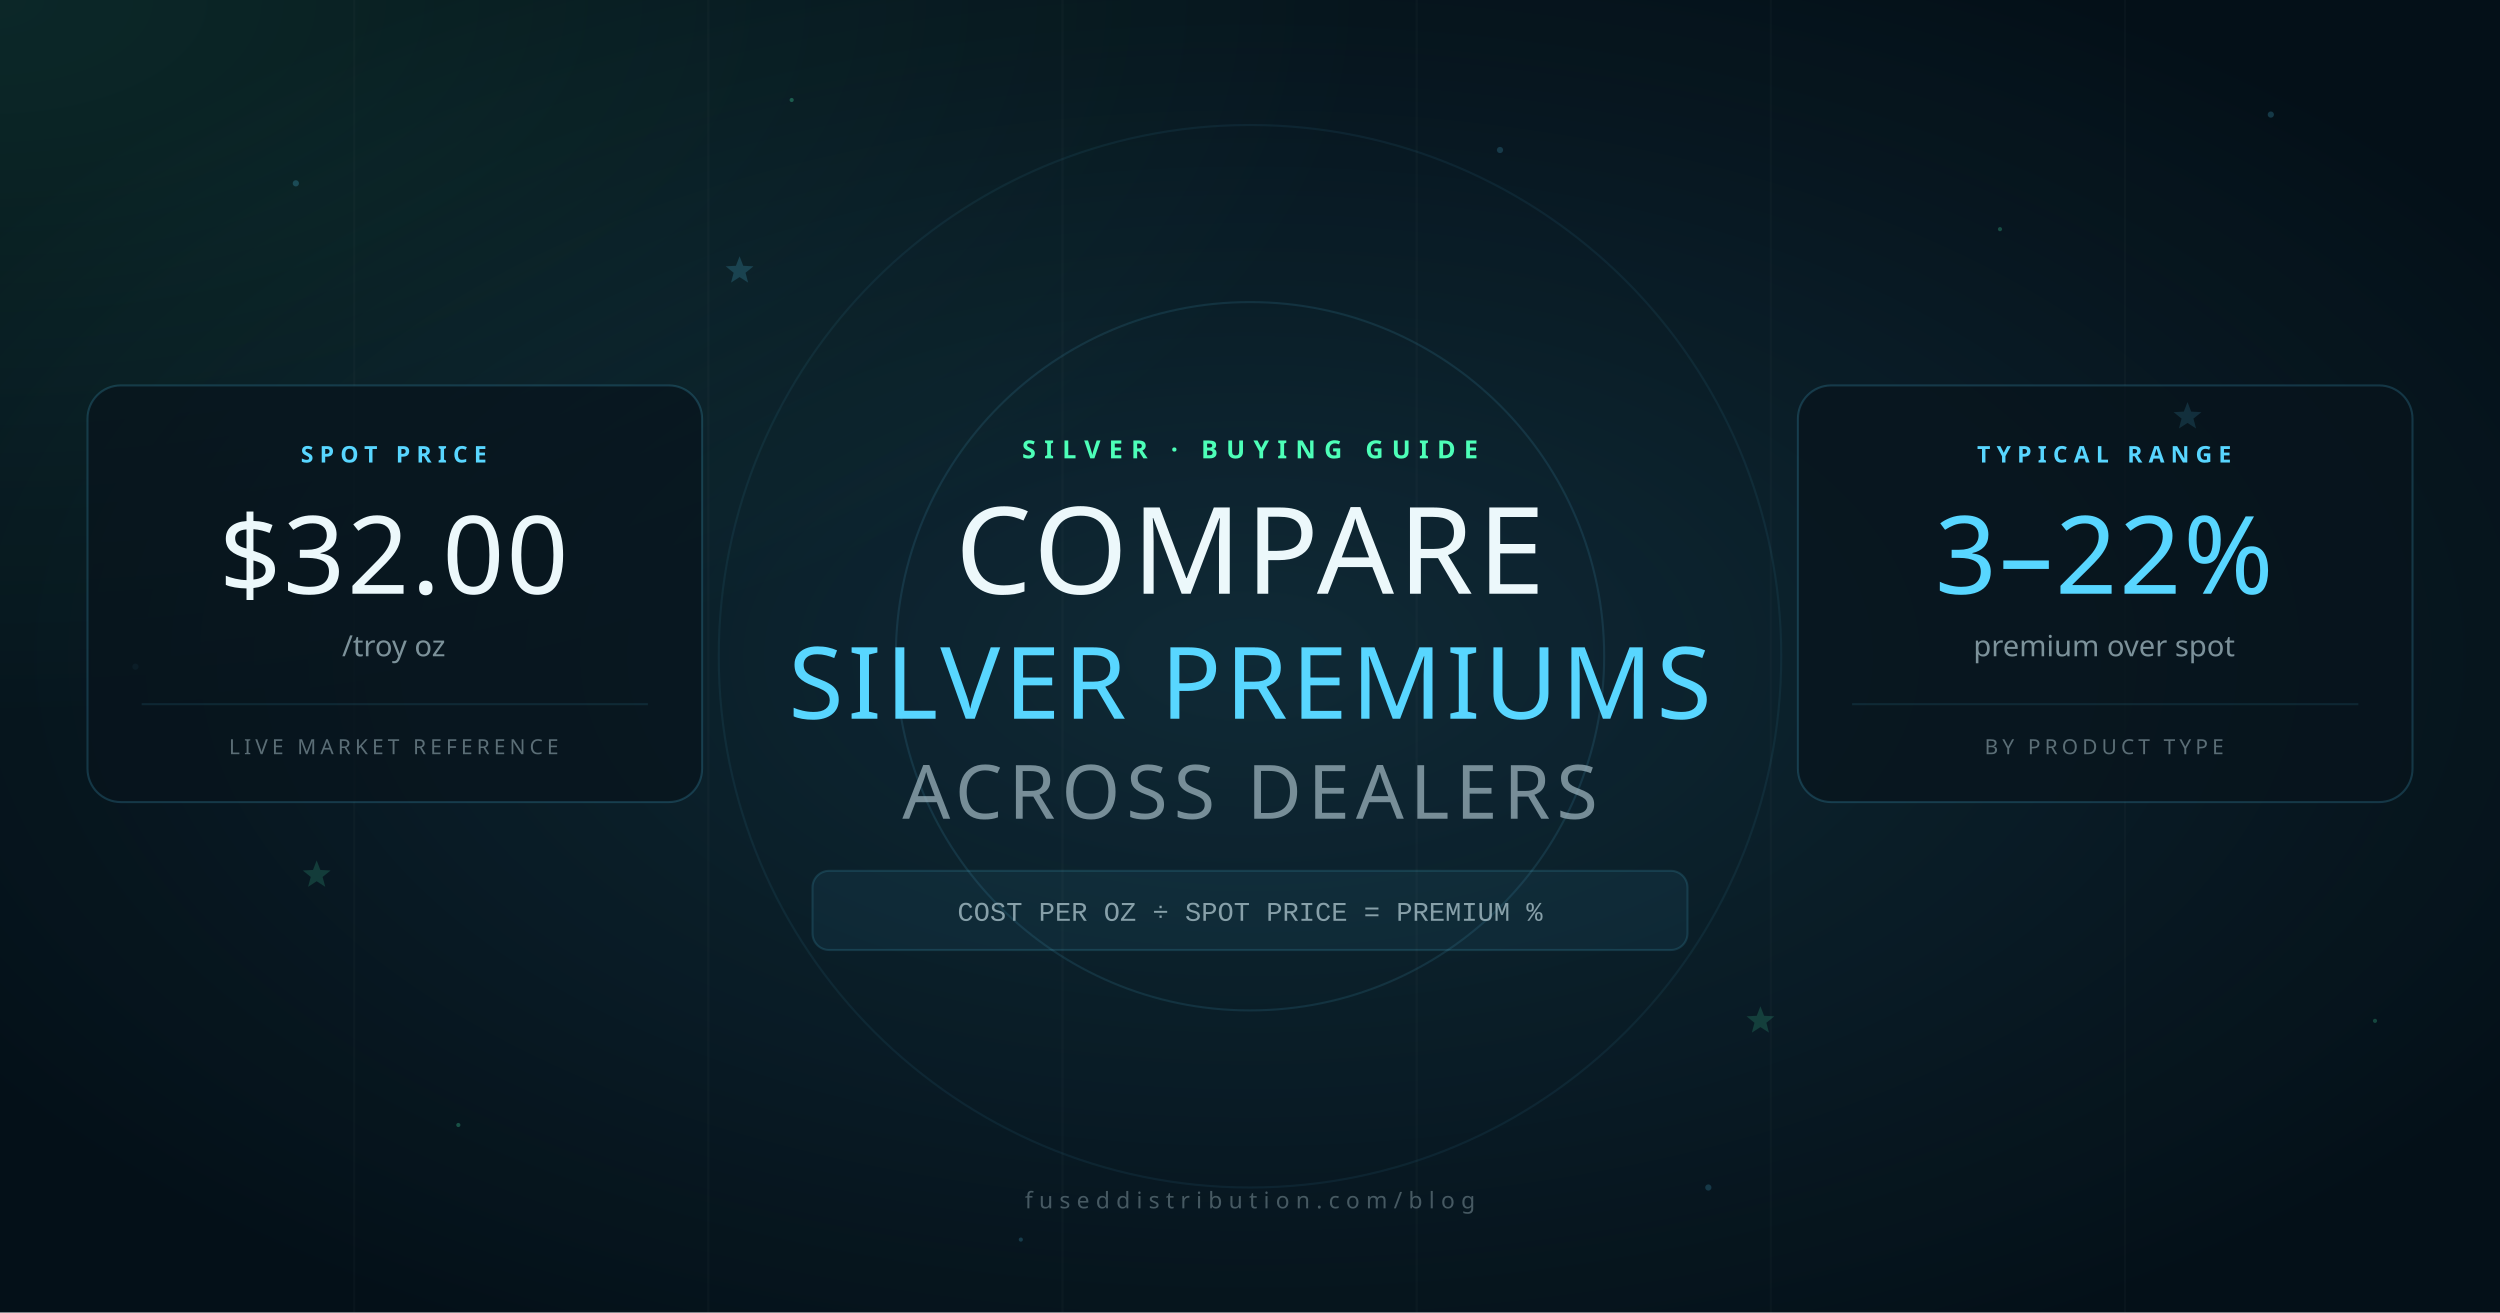
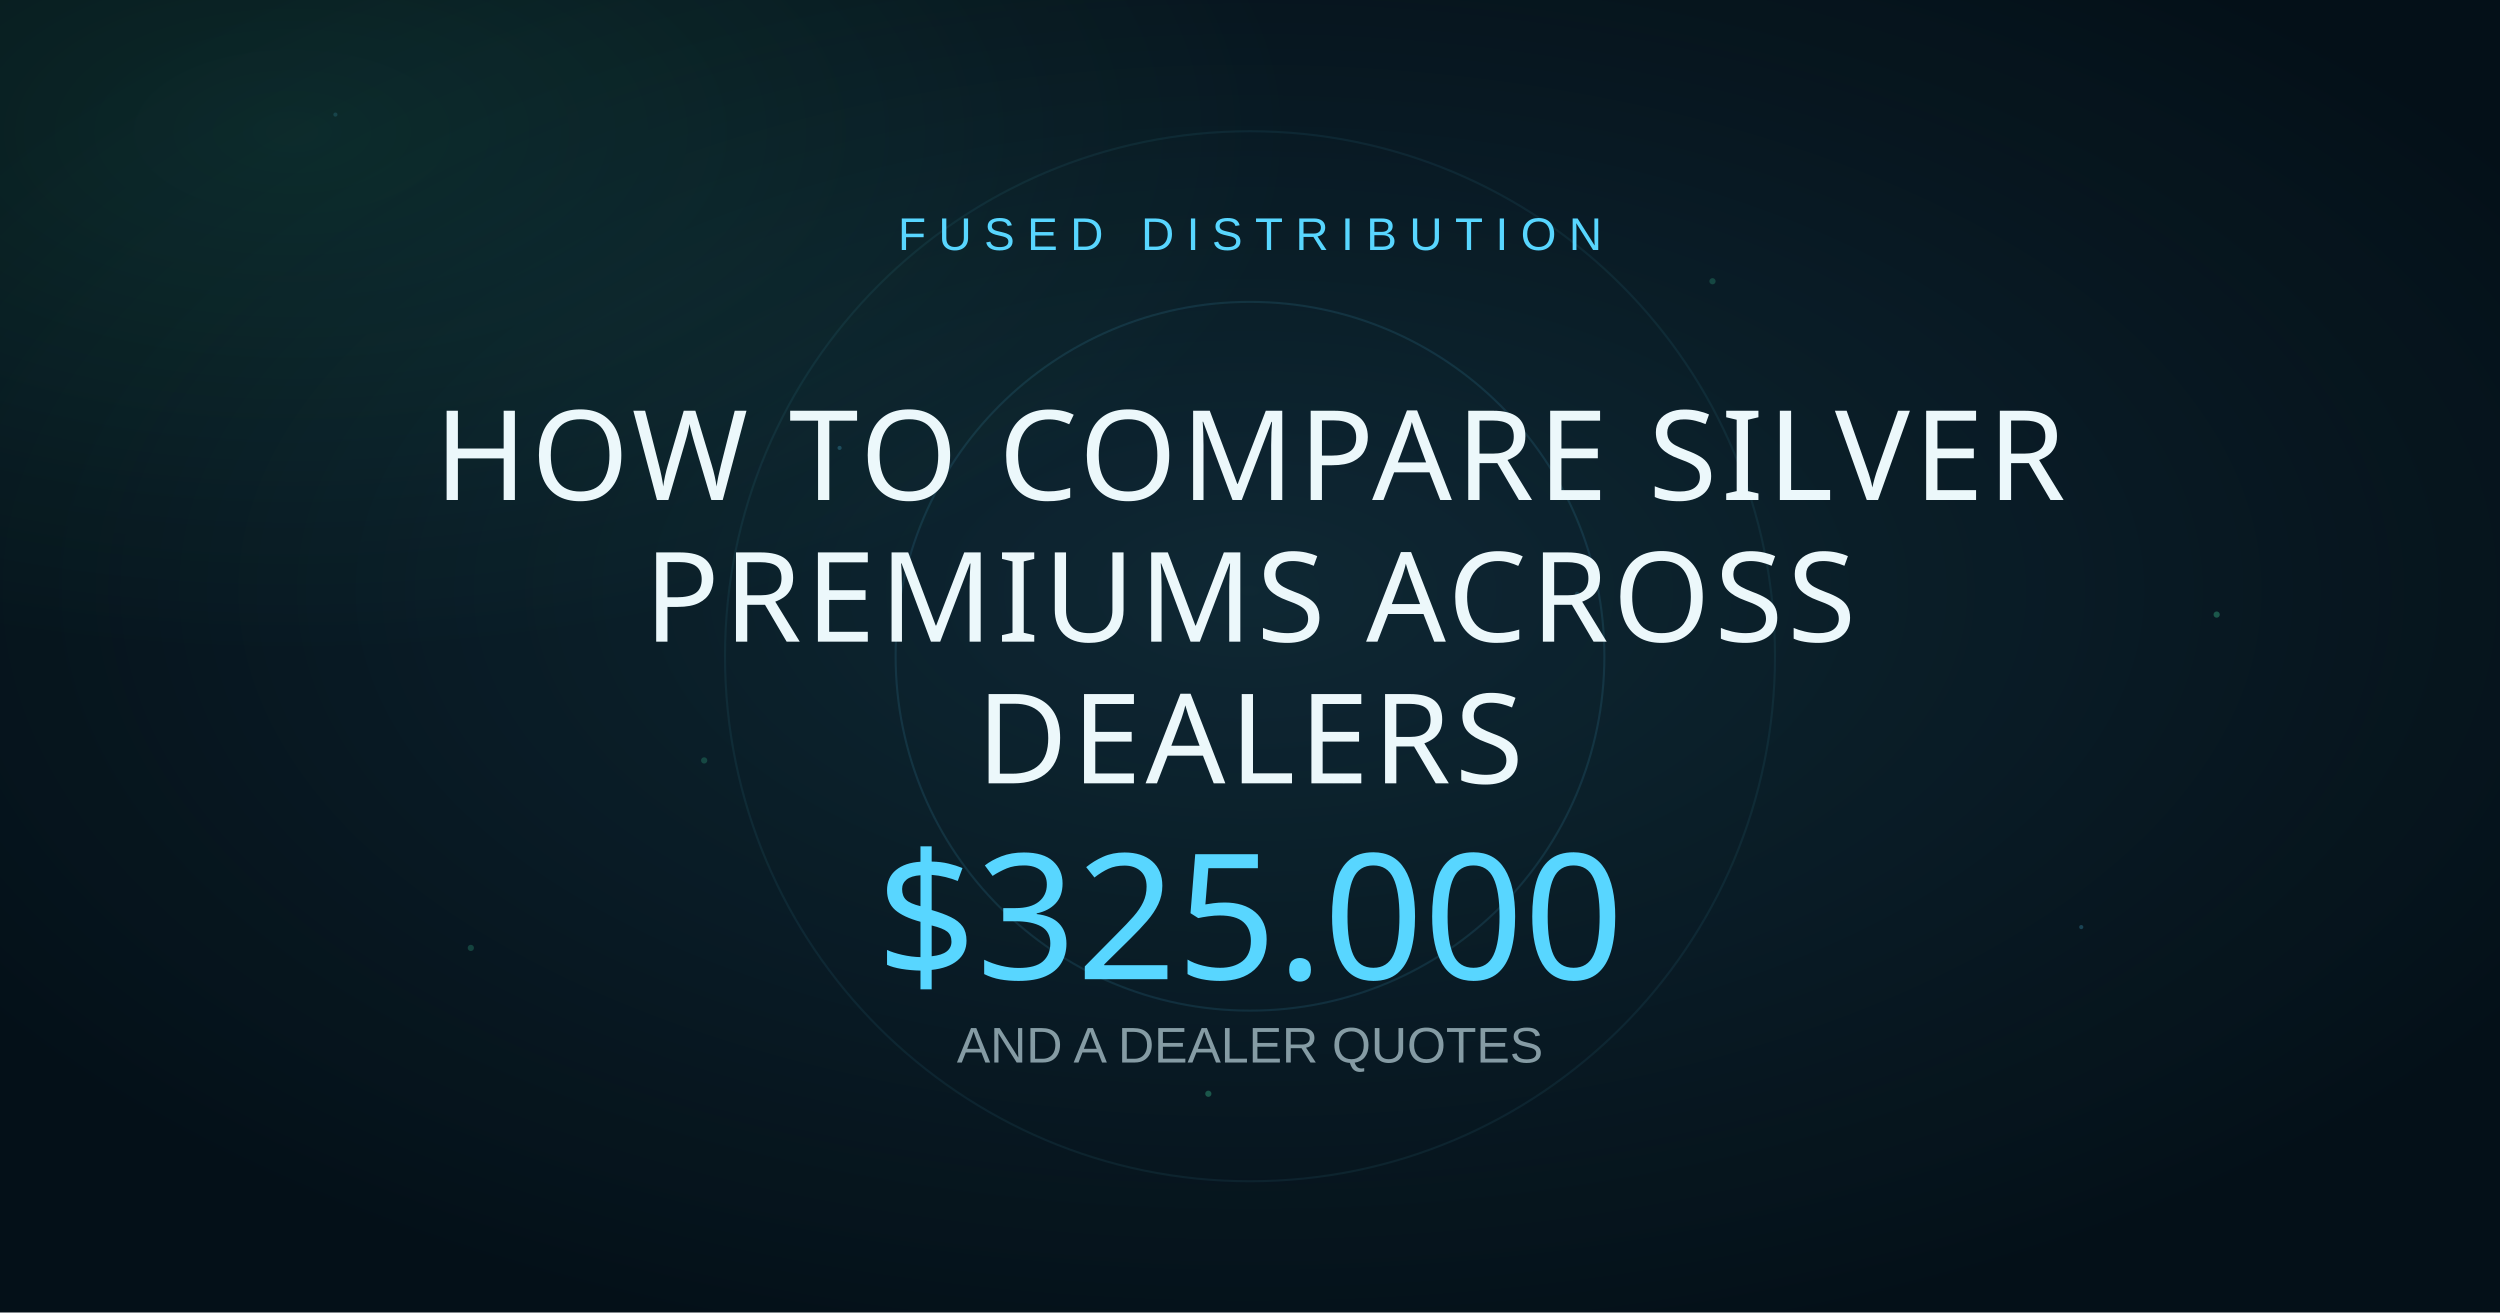
<svg xmlns="http://www.w3.org/2000/svg" width="1200" height="630" viewBox="0 0 1200 630">
-   <defs>
-     <radialGradient id="glow-center" cx="50%" cy="50%" r="60%">
-       <stop offset="0%" stop-color="#58d6ff" stop-opacity="0.13" />
-       <stop offset="100%" stop-color="#58d6ff" stop-opacity="0" />
-     </radialGradient>
-     <radialGradient id="glow-topleft" cx="0%" cy="0%" r="55%">
-       <stop offset="0%" stop-color="#4dffb8" stop-opacity="0.10" />
-       <stop offset="100%" stop-color="#4dffb8" stop-opacity="0" />
-     </radialGradient>
-     <path id="star-sm" d="M 0,-7 L 1.76,-2.43 L 6.66,-2.16 L 2.85,0.93 L 4.11,5.66 L 0,3 L -4.11,5.66 L -2.85,0.93 L -6.66,-2.16 L -1.76,-2.43 Z" />
-   </defs>
  <rect width="1200" height="630" fill="#041018" />
-   <rect width="1200" height="630" fill="url(#glow-center)" />
-   <rect width="1200" height="630" fill="url(#glow-topleft)" />
-   <line x1="170" y1="0" x2="170" y2="630" stroke="rgba(255,255,255,0.022)" stroke-width="1" />
-   <line x1="340" y1="0" x2="340" y2="630" stroke="rgba(255,255,255,0.022)" stroke-width="1" />
-   <line x1="510" y1="0" x2="510" y2="630" stroke="rgba(255,255,255,0.022)" stroke-width="1" />
-   <line x1="680" y1="0" x2="680" y2="630" stroke="rgba(255,255,255,0.022)" stroke-width="1" />
-   <line x1="850" y1="0" x2="850" y2="630" stroke="rgba(255,255,255,0.022)" stroke-width="1" />
-   <line x1="1020" y1="0" x2="1020" y2="630" stroke="rgba(255,255,255,0.022)" stroke-width="1" />
-   <circle cx="600" cy="315" r="255" fill="none" stroke="#58d6ff" stroke-width="1" opacity="0.07" />
-   <circle cx="600" cy="315" r="170" fill="none" stroke="#58d6ff" stroke-width="1" opacity="0.11" />
-   <circle cx="142" cy="88" r="1.5" fill="#58d6ff" opacity="0.22" />
-   <circle cx="380" cy="48" r="1" fill="#4dffb8" opacity="0.28" />
-   <circle cx="720" cy="72" r="1.5" fill="#58d6ff" opacity="0.18" />
-   <circle cx="960" cy="110" r="1" fill="#4dffb8" opacity="0.24" />
-   <circle cx="1090" cy="55" r="1.5" fill="#58d6ff" opacity="0.20" />
-   <circle cx="220" cy="540" r="1" fill="#4dffb8" opacity="0.26" />
-   <circle cx="820" cy="570" r="1.5" fill="#58d6ff" opacity="0.18" />
-   <circle cx="1140" cy="490" r="1" fill="#4dffb8" opacity="0.22" />
-   <circle cx="65" cy="320" r="1.5" fill="#58d6ff" opacity="0.16" />
-   <circle cx="490" cy="595" r="1" fill="#58d6ff" opacity="0.20" />
-   <rect x="42" y="185" width="295" height="200" rx="16" fill="rgba(7,20,28,0.72)" stroke="rgba(88,214,255,0.18)" stroke-width="1" />
-   <text x="189" y="222" text-anchor="middle" font-family="Trebuchet MS,sans-serif" font-size="11" font-weight="800" letter-spacing="3" fill="#58d6ff" text-transform="uppercase">SPOT PRICE</text>
-   <text x="189" y="285" text-anchor="middle" font-family="Impact,sans-serif" font-size="52" fill="#ecf8fb" letter-spacing="1">$32.00</text>
-   <text x="189" y="315" text-anchor="middle" font-family="Trebuchet MS,sans-serif" font-size="14" fill="rgba(175,198,207,0.7)">/troy oz</text>
-   <line x1="68" y1="338" x2="311" y2="338" stroke="rgba(88,214,255,0.1)" stroke-width="1" />
-   <text x="189" y="362" text-anchor="middle" font-family="Trebuchet MS,sans-serif" font-size="10" letter-spacing="2" fill="rgba(175,198,207,0.5)">LIVE MARKET REFERENCE</text>
-   <rect x="863" y="185" width="295" height="200" rx="16" fill="rgba(7,20,28,0.72)" stroke="rgba(88,214,255,0.18)" stroke-width="1" />
-   <text x="1010" y="222" text-anchor="middle" font-family="Trebuchet MS,sans-serif" font-size="11" font-weight="800" letter-spacing="3" fill="#58d6ff">TYPICAL RANGE</text>
-   <text x="1010" y="285" text-anchor="middle" font-family="Impact,sans-serif" font-size="52" fill="#58d6ff" letter-spacing="1">3–22%</text>
-   <text x="1010" y="315" text-anchor="middle" font-family="Trebuchet MS,sans-serif" font-size="14" fill="rgba(175,198,207,0.7)">premium over spot</text>
-   <line x1="889" y1="338" x2="1132" y2="338" stroke="rgba(88,214,255,0.1)" stroke-width="1" />
-   <text x="1010" y="362" text-anchor="middle" font-family="Trebuchet MS,sans-serif" font-size="10" letter-spacing="2" fill="rgba(175,198,207,0.5)">BY PRODUCT TYPE</text>
-   <text x="600" y="220" text-anchor="middle" font-family="Trebuchet MS,sans-serif" font-size="12" font-weight="800" letter-spacing="4" fill="#4dffb8">SILVER · BUYING GUIDE</text>
-   <text x="600" y="285" text-anchor="middle" font-family="Impact,Haettenschweiler,sans-serif" font-size="58" letter-spacing="2" fill="#ecf8fb">COMPARE</text>
-   <text x="600" y="345" text-anchor="middle" font-family="Impact,Haettenschweiler,sans-serif" font-size="48" letter-spacing="2" fill="#58d6ff">SILVER PREMIUMS</text>
-   <text x="600" y="393" text-anchor="middle" font-family="Impact,Haettenschweiler,sans-serif" font-size="36" letter-spacing="3" fill="rgba(175,198,207,0.65)">ACROSS DEALERS</text>
-   <rect x="390" y="418" width="420" height="38" rx="8" fill="rgba(88,214,255,0.06)" stroke="rgba(88,214,255,0.14)" stroke-width="1" />
-   <text x="600" y="442" text-anchor="middle" font-family="Courier New,Courier,monospace" font-size="13" fill="rgba(175,198,207,0.75)">COST PER OZ ÷ SPOT PRICE = PREMIUM %</text>
-   <text x="600" y="580" text-anchor="middle" font-family="Trebuchet MS,sans-serif" font-size="11" letter-spacing="3" fill="rgba(175,198,207,0.38)">fuseddistribution.com/blog</text>
-   <use href="#star-sm" transform="translate(355,130)" fill="#58d6ff" opacity="0.18" />
-   <use href="#star-sm" transform="translate(845,490)" fill="#4dffb8" opacity="0.16" />
-   <use href="#star-sm" transform="translate(1050,200)" fill="#58d6ff" opacity="0.14" />
-   <use href="#star-sm" transform="translate(152,420)" fill="#4dffb8" opacity="0.16" />
+   <radialGradient id="g1" cx="50%" cy="45%" r="60%">
+     <stop offset="0%" stop-color="#58d6ff" stop-opacity="0.12" />
+     <stop offset="100%" stop-color="#58d6ff" stop-opacity="0" />
+   </radialGradient>
+   <radialGradient id="g2" cx="12%" cy="10%" r="40%">
+     <stop offset="0%" stop-color="#4dffb8" stop-opacity="0.10" />
+     <stop offset="100%" stop-color="#4dffb8" stop-opacity="0" />
+   </radialGradient>
+   <rect width="1200" height="630" fill="url(#g1)" />
+   <rect width="1200" height="630" fill="url(#g2)" />
+   <circle cx="600" cy="315" r="252" fill="none" stroke="#58d6ff" stroke-opacity="0.07" />
+   <circle cx="600" cy="315" r="170.1" fill="none" stroke="#58d6ff" stroke-opacity="0.11" />
+   <circle cx="757" cy="285" r="1" fill="#58d6ff" opacity="0.15" />
+   <circle cx="338" cy="365" r="1.5" fill="#4dffb8" opacity="0.19" />
+   <circle cx="999" cy="445" r="1" fill="#58d6ff" opacity="0.23" />
+   <circle cx="580" cy="525" r="1.5" fill="#4dffb8" opacity="0.27" />
+   <circle cx="161" cy="55" r="1" fill="#58d6ff" opacity="0.15" />
+   <circle cx="822" cy="135" r="1.5" fill="#4dffb8" opacity="0.19" />
+   <circle cx="403" cy="215" r="1" fill="#58d6ff" opacity="0.23" />
+   <circle cx="1064" cy="295" r="1.5" fill="#4dffb8" opacity="0.27" />
+   <circle cx="645" cy="375" r="1" fill="#58d6ff" opacity="0.15" />
+   <circle cx="226" cy="455" r="1.5" fill="#4dffb8" opacity="0.19" />
+   <text x="600" y="120" font-family="Arial, sans-serif" font-size="22" fill="#58d6ff" text-anchor="middle" letter-spacing="6">FUSED DISTRIBUTION</text>
+   <text x="600" y="240" font-family="Impact, Haettenschweiler, sans-serif" font-size="60" fill="#ecf8fb" text-anchor="middle" letter-spacing="2">HOW TO COMPARE SILVER</text>
+   <text x="600" y="308" font-family="Impact, Haettenschweiler, sans-serif" font-size="60" fill="#ecf8fb" text-anchor="middle" letter-spacing="2">PREMIUMS ACROSS</text>
+   <text x="600" y="376" font-family="Impact, Haettenschweiler, sans-serif" font-size="60" fill="#ecf8fb" text-anchor="middle" letter-spacing="2">DEALERS</text>
+   <text x="600" y="470" font-family="Impact, sans-serif" font-size="84" fill="#58d6ff" text-anchor="middle">$325.000</text>
+   <text x="600" y="510" font-family="Arial, sans-serif" font-size="24" fill="rgba(175,198,207,0.75)" text-anchor="middle">AND A DEALER QUOTES</text>
</svg>
